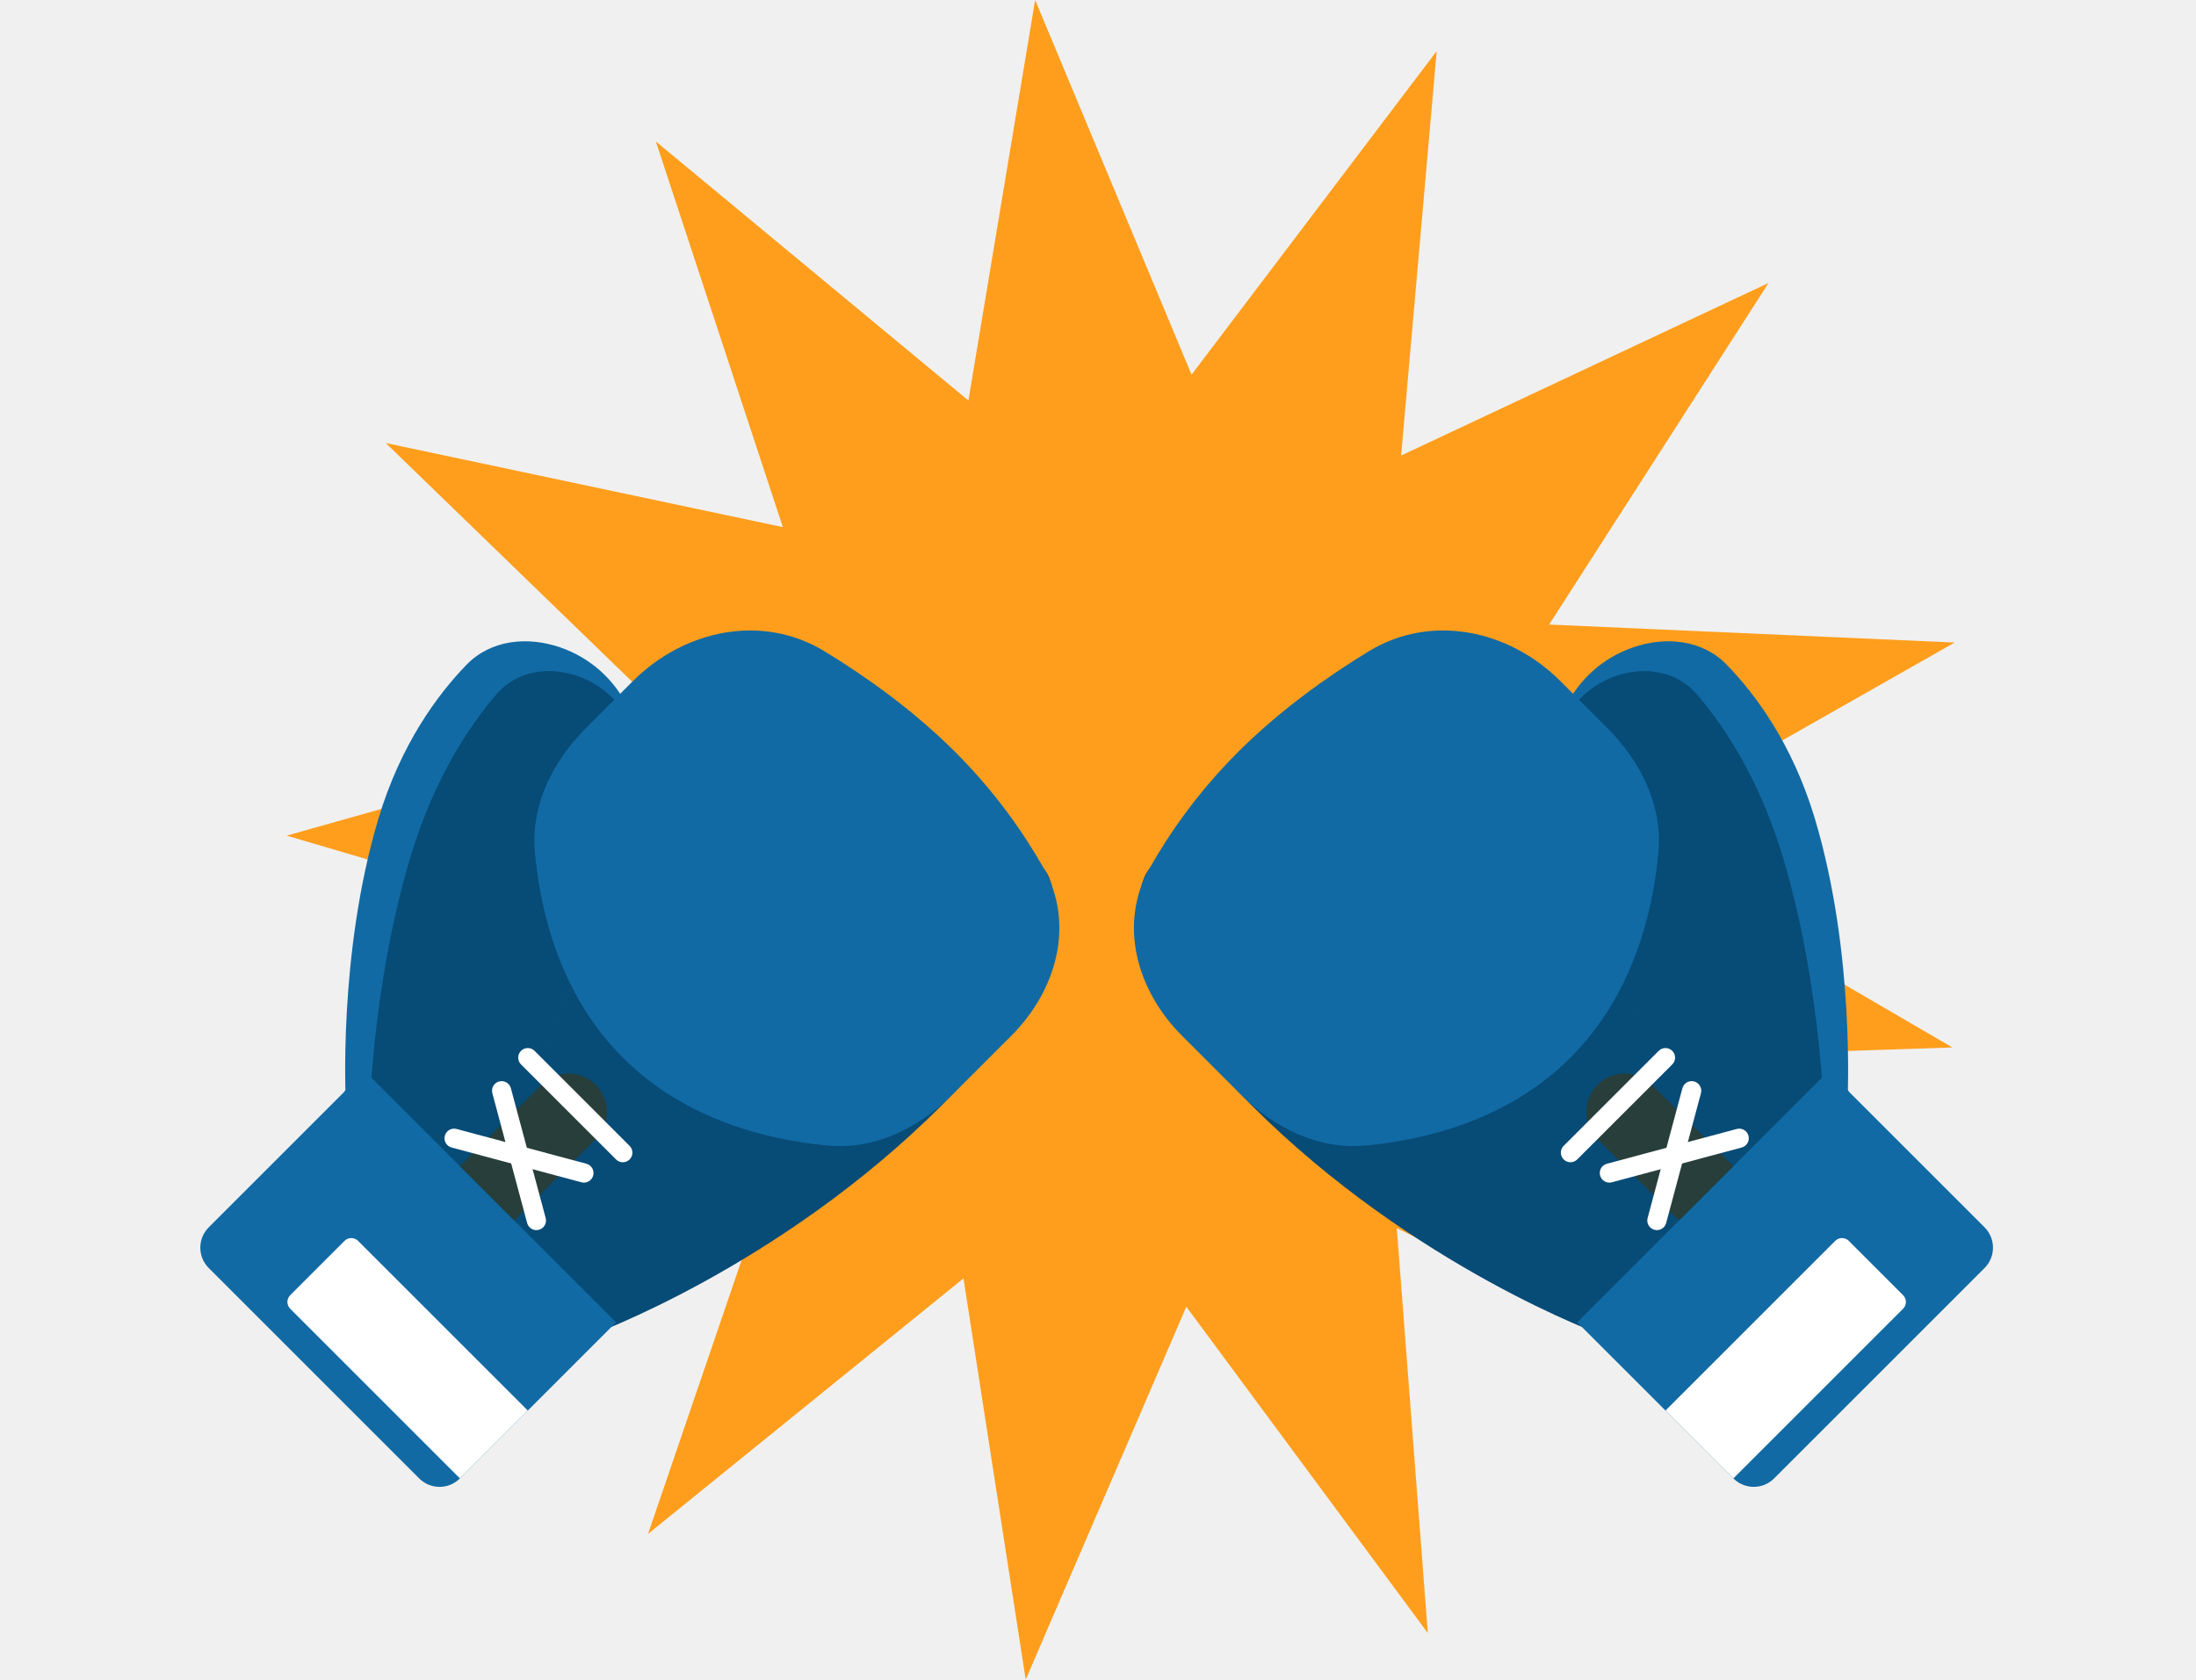
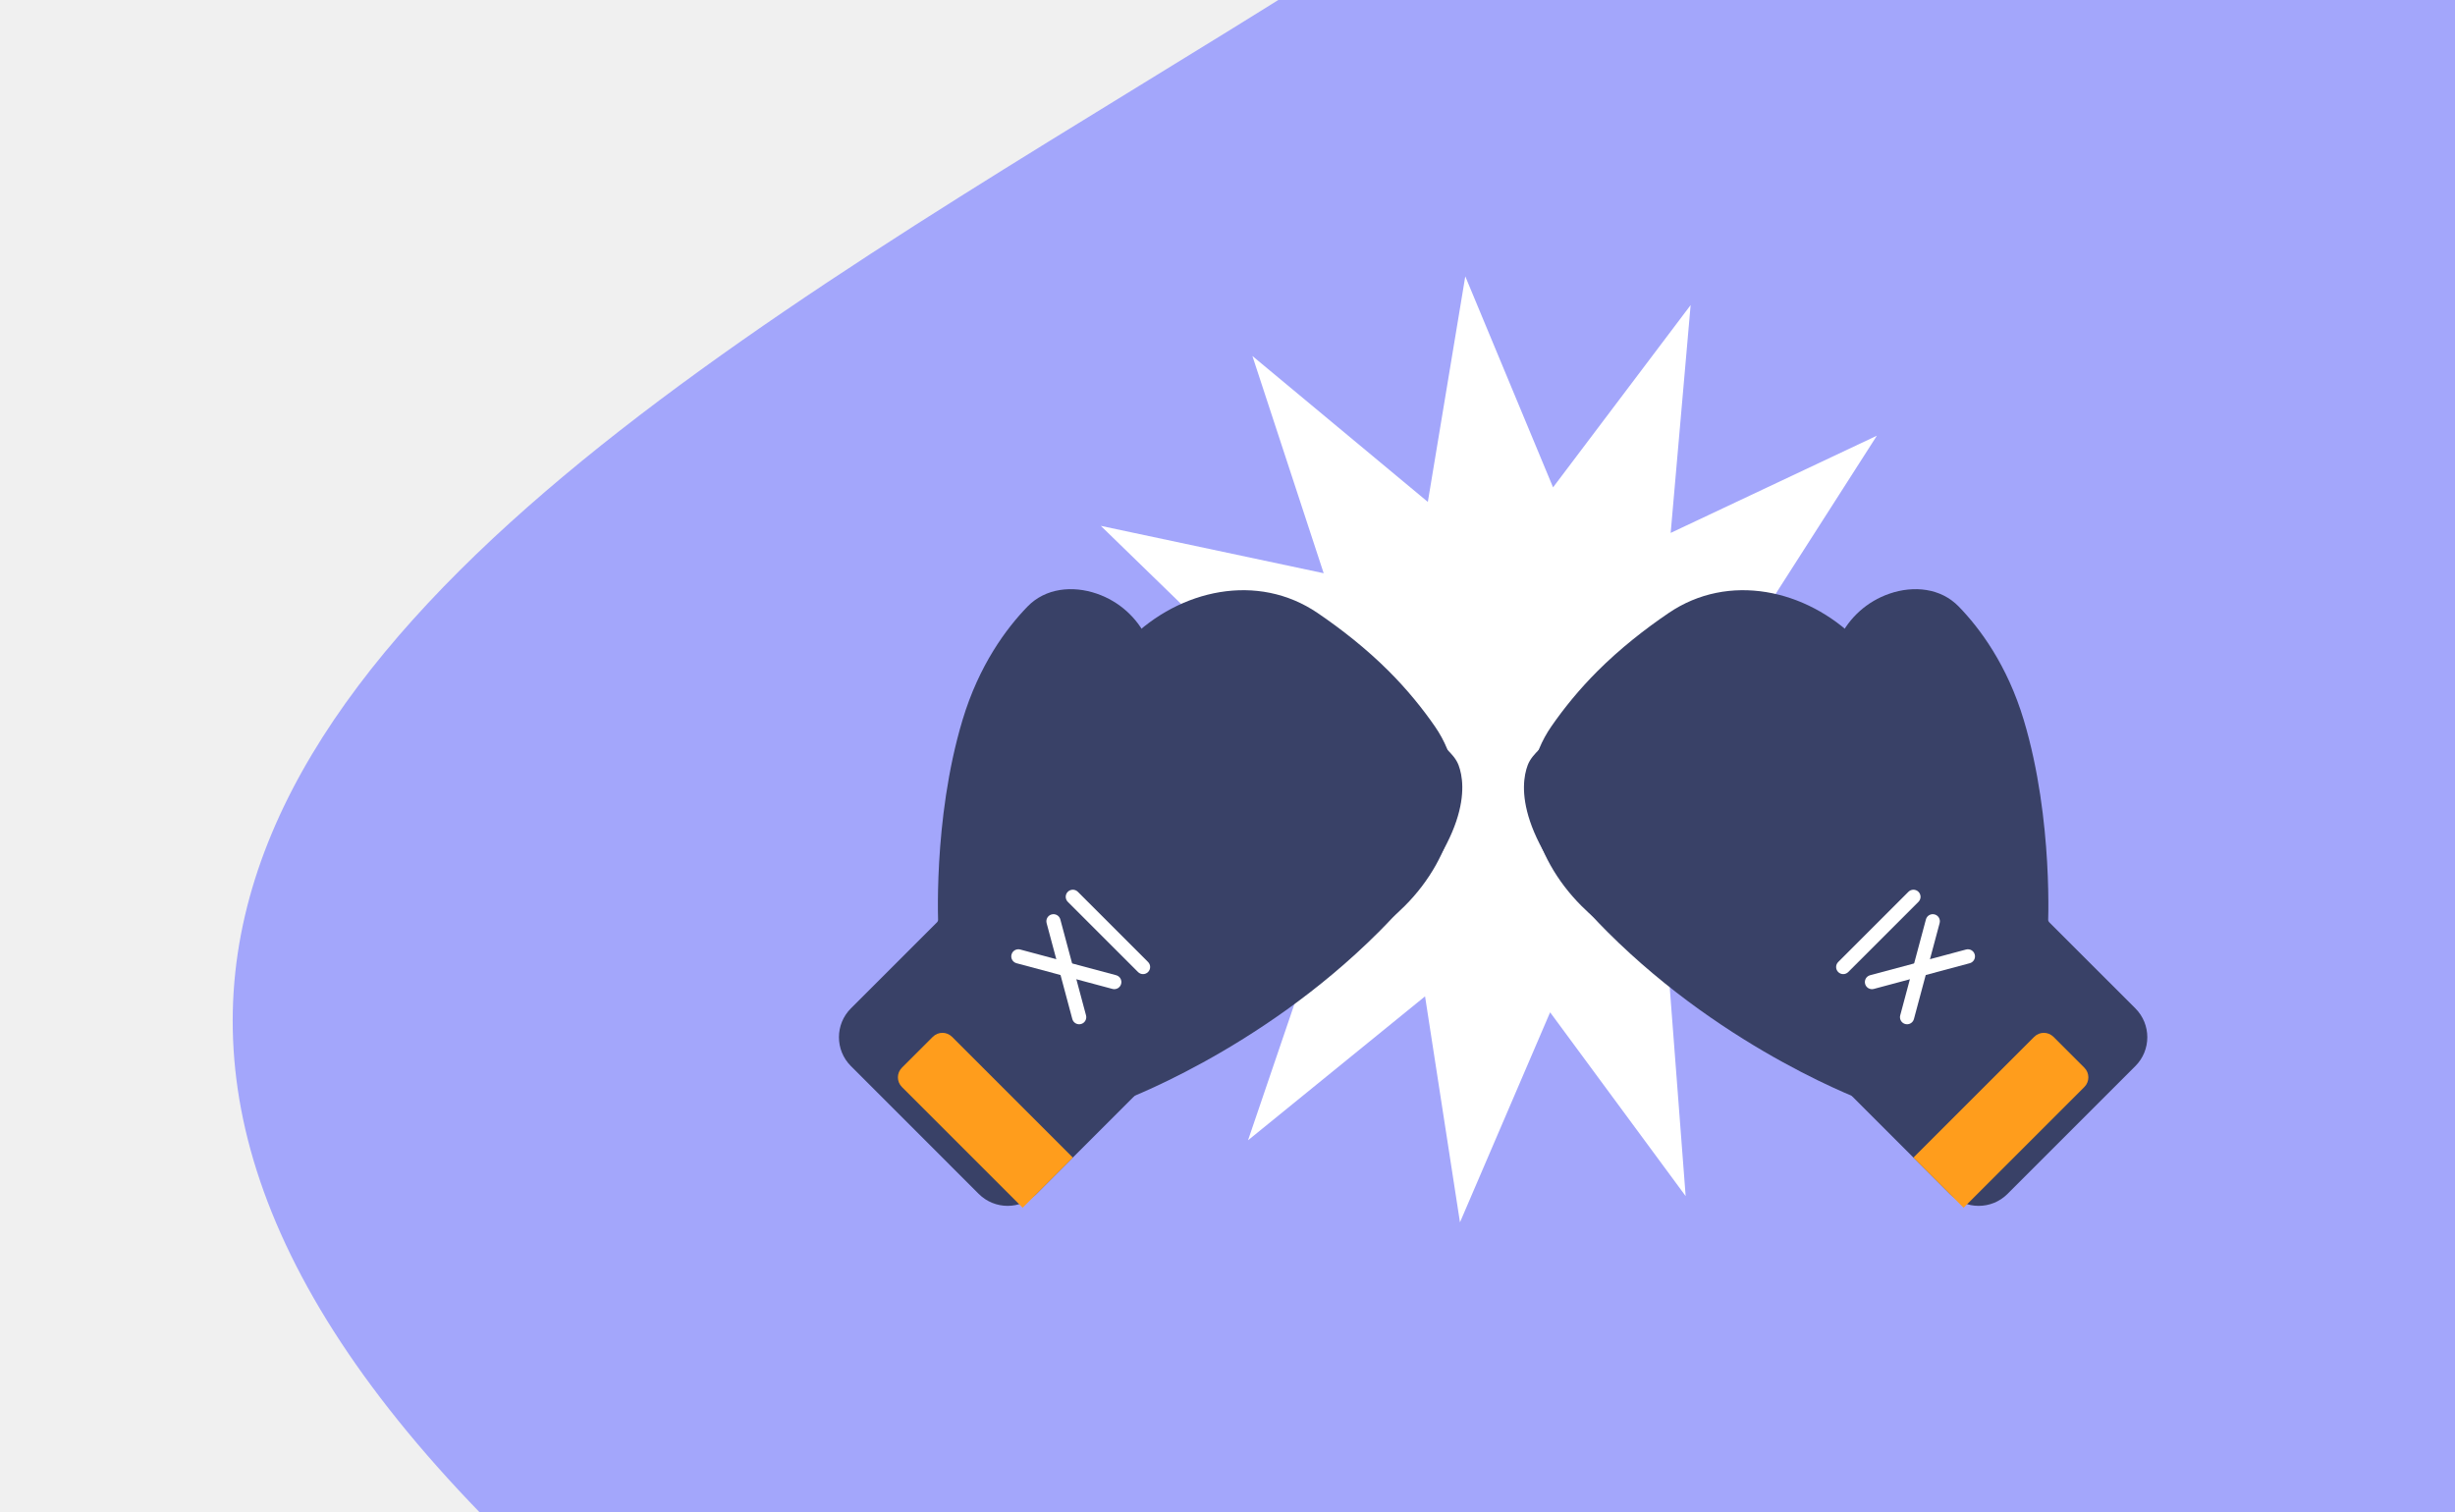
- <svg xmlns="http://www.w3.org/2000/svg" width="183" height="140" viewBox="0 0 183 140" fill="none">
-   <path fill-rule="evenodd" clip-rule="evenodd" d="M146.854 117.104L116.399 102.375L118.985 136.12L98.86 108.918L85.476 140L80.29 106.556L54.003 127.855L64.945 95.831L31.776 102.466L56.34 79.198L23.887 69.652L56.445 60.47L32.144 36.927L65.237 43.936L54.654 11.791L80.701 33.383L86.262 0L99.296 31.23L119.725 4.256L116.761 37.97L147.379 23.585L129.095 52.058L162.887 53.557L133.472 70.268L162.698 87.308L128.89 88.427L146.854 117.104Z" fill="#FF9E1C" />
-   <path fill-rule="evenodd" clip-rule="evenodd" d="M95.345 73.154C95.586 72.563 96.025 72.092 96.476 71.641L99.759 68.358C109.444 58.673 125.15 58.676 134.835 68.361C135.432 68.958 136 69.526 136.529 70.055C143.128 76.655 154.065 90.985 154.065 90.985L133.7 111.35C133.7 111.35 117.861 105.693 104.285 92.117C93.563 81.395 94.484 75.26 95.345 73.154Z" fill="#074B77" />
-   <path fill-rule="evenodd" clip-rule="evenodd" d="M129.996 66.454C128.229 61.321 130.957 55.727 136.09 53.96V53.96C138.83 53.016 141.878 53.328 143.897 55.408C146.296 57.88 149.375 62.02 151.237 68.229C154.632 79.543 153.955 91.805 153.955 91.805L140.34 96.493L129.996 66.454Z" fill="#116AA4" />
-   <path fill-rule="evenodd" clip-rule="evenodd" d="M129.879 66.167C128.489 62.13 130.635 57.73 134.672 56.34V56.34C137.074 55.513 139.741 55.932 141.395 57.86C143.566 60.391 146.493 64.692 148.459 71.077C151.935 82.363 152.053 94.352 152.053 94.352L140.906 98.191L129.879 66.167Z" fill="#074B77" />
-   <path fill-rule="evenodd" clip-rule="evenodd" d="M98.491 86.323C94.715 82.547 93.177 77.004 95.807 72.357C97.459 69.437 99.829 66.026 103.153 62.701C106.638 59.216 110.6 56.399 114.059 54.289C119.25 51.123 125.74 52.478 130.039 56.777L133.921 60.659C136.71 63.448 138.558 67.111 138.2 71.038C137.752 75.959 136.116 82.913 130.872 88.157C125.628 93.401 118.674 95.037 113.753 95.486C109.825 95.843 106.163 93.995 103.374 91.207L98.491 86.323Z" fill="#116AA4" />
-   <path d="M131.438 110.219L152.368 89.288L165.379 102.299C166.316 103.236 166.316 104.756 165.379 105.693L147.842 123.229C146.905 124.167 145.386 124.167 144.448 123.229L131.438 110.219Z" fill="#116AA4" />
-   <path d="M133.135 94.945C131.885 93.695 131.885 91.669 133.135 90.42V90.42C134.384 89.17 136.41 89.17 137.66 90.42L144.448 97.208L139.923 101.733L133.135 94.945Z" fill="#273E3A" />
-   <rect x="129.74" y="96.076" width="12.8" height="1.6" rx="0.8" transform="rotate(-45 129.74 96.0764)" fill="white" />
-   <rect x="133.135" y="97.208" width="12.8" height="1.6" rx="0.8" transform="rotate(-15 133.135 97.2078)" fill="white" />
-   <rect width="12.8" height="1.6" rx="0.8" transform="matrix(-0.258819 0.965926 0.965926 0.258819 140.407 89.9351)" fill="white" />
-   <path d="M138.791 117.572L152.934 103.43C153.246 103.118 153.752 103.118 154.065 103.43L158.59 107.956C158.903 108.268 158.903 108.775 158.59 109.087L144.448 123.229L138.791 117.572Z" fill="white" />
-   <path fill-rule="evenodd" clip-rule="evenodd" d="M87.43 73.154C87.188 72.563 86.749 72.092 86.298 71.641L83.015 68.358C73.33 58.673 57.625 58.676 47.94 68.361C47.343 68.958 46.775 69.526 46.246 70.055C39.646 76.655 28.71 90.985 28.71 90.985L49.074 111.35C49.074 111.35 64.913 105.693 78.49 92.117C89.211 81.395 88.291 75.26 87.43 73.154Z" fill="#074B77" />
-   <path fill-rule="evenodd" clip-rule="evenodd" d="M52.778 66.454C54.545 61.321 51.817 55.727 46.684 53.96V53.96C43.944 53.016 40.896 53.328 38.878 55.408C36.479 57.88 33.4 62.02 31.537 68.229C28.143 79.543 28.819 91.805 28.819 91.805L42.435 96.493L52.778 66.454Z" fill="#116AA4" />
-   <path fill-rule="evenodd" clip-rule="evenodd" d="M52.896 66.167C54.286 62.13 52.14 57.73 48.103 56.34V56.34C45.7 55.513 43.034 55.932 41.379 57.86C39.208 60.391 36.282 64.692 34.315 71.077C30.84 82.363 30.722 94.352 30.722 94.352L41.869 98.191L52.896 66.167Z" fill="#074B77" />
-   <path fill-rule="evenodd" clip-rule="evenodd" d="M84.284 86.323C88.059 82.547 89.597 77.004 86.968 72.357C85.316 69.437 82.946 66.026 79.621 62.701C76.136 59.216 72.175 56.399 68.716 54.289C63.524 51.123 57.035 52.478 52.735 56.777L48.853 60.659C46.065 63.448 44.216 67.111 44.574 71.038C45.023 75.959 46.658 82.913 51.903 88.157C57.147 93.401 64.1 95.037 69.022 95.486C72.949 95.843 76.612 93.995 79.4 91.207L84.284 86.323Z" fill="#116AA4" />
-   <path d="M51.337 110.219L30.407 89.288L17.396 102.299C16.459 103.236 16.459 104.756 17.396 105.693L34.932 123.229C35.869 124.167 37.389 124.167 38.326 123.229L51.337 110.219Z" fill="#116AA4" />
-   <path d="M49.64 94.945C50.89 93.695 50.89 91.669 49.64 90.42V90.42C48.39 89.17 46.364 89.17 45.114 90.42L38.326 97.208L42.852 101.733L49.64 94.945Z" fill="#273E3A" />
-   <rect width="12.8" height="1.6" rx="0.8" transform="matrix(-0.707107 -0.707107 -0.707107 0.707107 53.0341 96.0764)" fill="white" />
-   <rect width="12.8" height="1.6" rx="0.8" transform="matrix(-0.965926 -0.258819 -0.258819 0.965926 49.64 97.2078)" fill="white" />
-   <rect x="42.367" y="89.935" width="12.8" height="1.6" rx="0.8" transform="rotate(75 42.3673 89.9351)" fill="white" />
-   <path d="M43.983 117.572L29.841 103.43C29.529 103.118 29.022 103.118 28.71 103.43L24.184 107.956C23.872 108.268 23.872 108.775 24.184 109.087L38.326 123.229L43.983 117.572Z" fill="white" />
+ <svg xmlns="http://www.w3.org/2000/svg" width="151" height="93" viewBox="0 0 151 93" fill="none">
+   <path d="M69.009 122.305C-54.95 49.361 65.211 17.409 103.509 -17.801C141.808 -53.011 149.043 -34.864 186.242 5.598C223.441 46.06 196.086 40.812 157.788 76.022C139.238 119.858 155.801 190.451 69.009 122.305Z" fill="#A3A6FB" />
+   <path fill-rule="evenodd" clip-rule="evenodd" d="M115.224 65.678L102.609 59.556L103.68 73.583L95.343 62.276L89.799 75.196L87.651 61.294L76.763 70.148L81.295 56.836L67.556 59.594L77.731 49.922L64.288 45.953L77.774 42.137L67.708 32.35L81.416 35.264L77.032 21.901L87.822 30.877L90.125 17L95.524 29.982L103.986 18.769L102.758 32.784L115.441 26.804L107.867 38.64L121.865 39.263L109.681 46.209L121.787 53.293L107.783 53.758L115.224 65.678Z" fill="white" />
+   <path fill-rule="evenodd" clip-rule="evenodd" d="M93.963 47.076C94.106 46.691 94.39 46.388 94.68 46.097L95.478 45.299C101.271 39.506 110.663 39.506 116.456 45.299C120.055 48.898 126.02 56.713 126.02 56.713L114.914 67.819C114.914 67.819 106.276 64.734 98.872 57.33C93.167 51.625 93.506 48.301 93.963 47.076Z" fill="#394167" />
+   <path fill-rule="evenodd" clip-rule="evenodd" d="M112.894 43.335C111.93 40.536 113.418 37.485 116.217 36.521C117.711 36.007 119.373 36.177 120.474 37.311C121.783 38.659 123.462 40.917 124.478 44.303C126.328 50.473 125.96 57.16 125.96 57.16L118.534 59.717L112.894 43.335Z" fill="#394167" />
+   <path fill-rule="evenodd" clip-rule="evenodd" d="M112.83 43.178C112.072 40.977 113.242 38.578 115.444 37.819C116.754 37.368 118.208 37.597 119.11 38.649C120.294 40.029 121.89 42.374 122.963 45.856C124.858 52.011 124.922 58.55 124.922 58.55L118.843 60.643L112.83 43.178Z" fill="#394167" />
+   <path fill-rule="evenodd" clip-rule="evenodd" d="M97.272 55.731C94.245 52.704 92.986 48.205 95.421 44.685C96.181 43.587 97.115 42.428 98.255 41.288C99.646 39.897 101.176 38.702 102.637 37.709C106.314 35.21 111.091 36.231 114.235 39.375C116.273 41.414 117.66 44.108 117.233 46.96C116.851 49.511 115.851 52.691 113.371 55.171C111.027 57.515 108.057 58.537 105.583 58.964C102.468 59.502 99.508 57.966 97.272 55.731Z" fill="#394167" />
+   <path d="M113.68 67.202L125.094 55.788L131.34 62.033C132.32 63.014 132.32 64.604 131.34 65.584L123.476 73.448C122.496 74.428 120.906 74.428 119.925 73.448L113.68 67.202Z" fill="#394167" />
+   <path d="M114.605 58.873C113.924 58.191 113.924 57.086 114.605 56.405C115.287 55.723 116.392 55.723 117.073 56.405L120.775 60.107L118.307 62.575L114.605 58.873Z" fill="#394167" />
+   <rect x="112.754" y="59.49" width="6.981" height="0.873" rx="0.436" transform="rotate(-45 112.754 59.4898)" fill="white" />
+   <rect x="114.605" y="60.107" width="6.981" height="0.873" rx="0.436" transform="rotate(-15 114.605 60.1068)" fill="white" />
+   <rect width="6.981" height="0.873" rx="0.436" transform="matrix(-0.258819 0.965926 0.965926 0.258819 118.571 56.1407)" fill="white" />
+   <path d="M117.69 71.213L125.119 63.784C125.446 63.457 125.976 63.457 126.302 63.784L128.204 65.685C128.531 66.012 128.531 66.542 128.204 66.869L120.775 74.298L117.69 71.213Z" fill="#FF9D1C" />
+   <path fill-rule="evenodd" clip-rule="evenodd" d="M89.714 47.076C89.571 46.691 89.287 46.388 88.996 46.097L88.198 45.299C82.405 39.506 73.013 39.506 67.22 45.299C63.621 48.898 57.657 56.713 57.657 56.713L68.763 67.819C68.763 67.819 77.401 64.734 84.805 57.33C90.51 51.625 90.17 48.301 89.714 47.076Z" fill="#394167" />
+   <path fill-rule="evenodd" clip-rule="evenodd" d="M70.783 43.335C71.747 40.536 70.259 37.485 67.46 36.521C65.965 36.007 64.303 36.177 63.202 37.311C61.894 38.659 60.215 40.917 59.199 44.303C57.348 50.473 57.717 57.16 57.717 57.16L65.142 59.717L70.783 43.335Z" fill="#394167" />
+   <path fill-rule="evenodd" clip-rule="evenodd" d="M70.847 43.178C71.605 40.977 70.435 38.578 68.233 37.819C66.923 37.368 65.469 37.597 64.566 38.649C63.382 40.029 61.786 42.374 60.714 45.856C58.819 52.011 58.754 58.55 58.754 58.55L64.833 60.643L70.847 43.178Z" fill="#394167" />
+   <path fill-rule="evenodd" clip-rule="evenodd" d="M86.404 55.731C89.431 52.704 90.691 48.205 88.255 44.685C87.495 43.587 86.561 42.428 85.421 41.288C84.03 39.897 82.5 38.702 81.04 37.709C77.362 35.21 72.586 36.231 69.442 39.375C67.403 41.414 66.017 44.108 66.444 46.96C66.825 49.511 67.826 52.691 70.305 55.171C72.649 57.515 75.62 58.537 78.093 58.964C81.208 59.502 84.169 57.966 86.404 55.731Z" fill="#394167" />
+   <path d="M69.997 67.202L58.582 55.788L52.337 62.033C51.356 63.014 51.356 64.604 52.337 65.584L60.2 73.448C61.181 74.428 62.771 74.428 63.751 73.448L69.997 67.202Z" fill="#394167" />
+   <path d="M69.071 58.873C69.753 58.191 69.753 57.086 69.071 56.405C68.39 55.723 67.285 55.723 66.603 56.405L62.901 60.107L65.369 62.575L69.071 58.873Z" fill="#394167" />
+   <rect width="6.981" height="0.873" rx="0.436" transform="matrix(-0.707107 -0.707107 -0.707107 0.707107 70.9226 59.4898)" fill="white" />
+   <rect width="6.981" height="0.873" rx="0.436" transform="matrix(-0.965926 -0.258819 -0.258819 0.965926 69.0716 60.1068)" fill="white" />
+   <rect x="65.105" y="56.141" width="6.981" height="0.873" rx="0.436" transform="rotate(75 65.105 56.1407)" fill="white" />
+   <path d="M65.987 71.213L58.558 63.784C58.231 63.457 57.701 63.457 57.374 63.784L55.473 65.685C55.146 66.012 55.146 66.542 55.473 66.869L62.902 74.298L65.987 71.213Z" fill="#FF9D1C" />
</svg>
